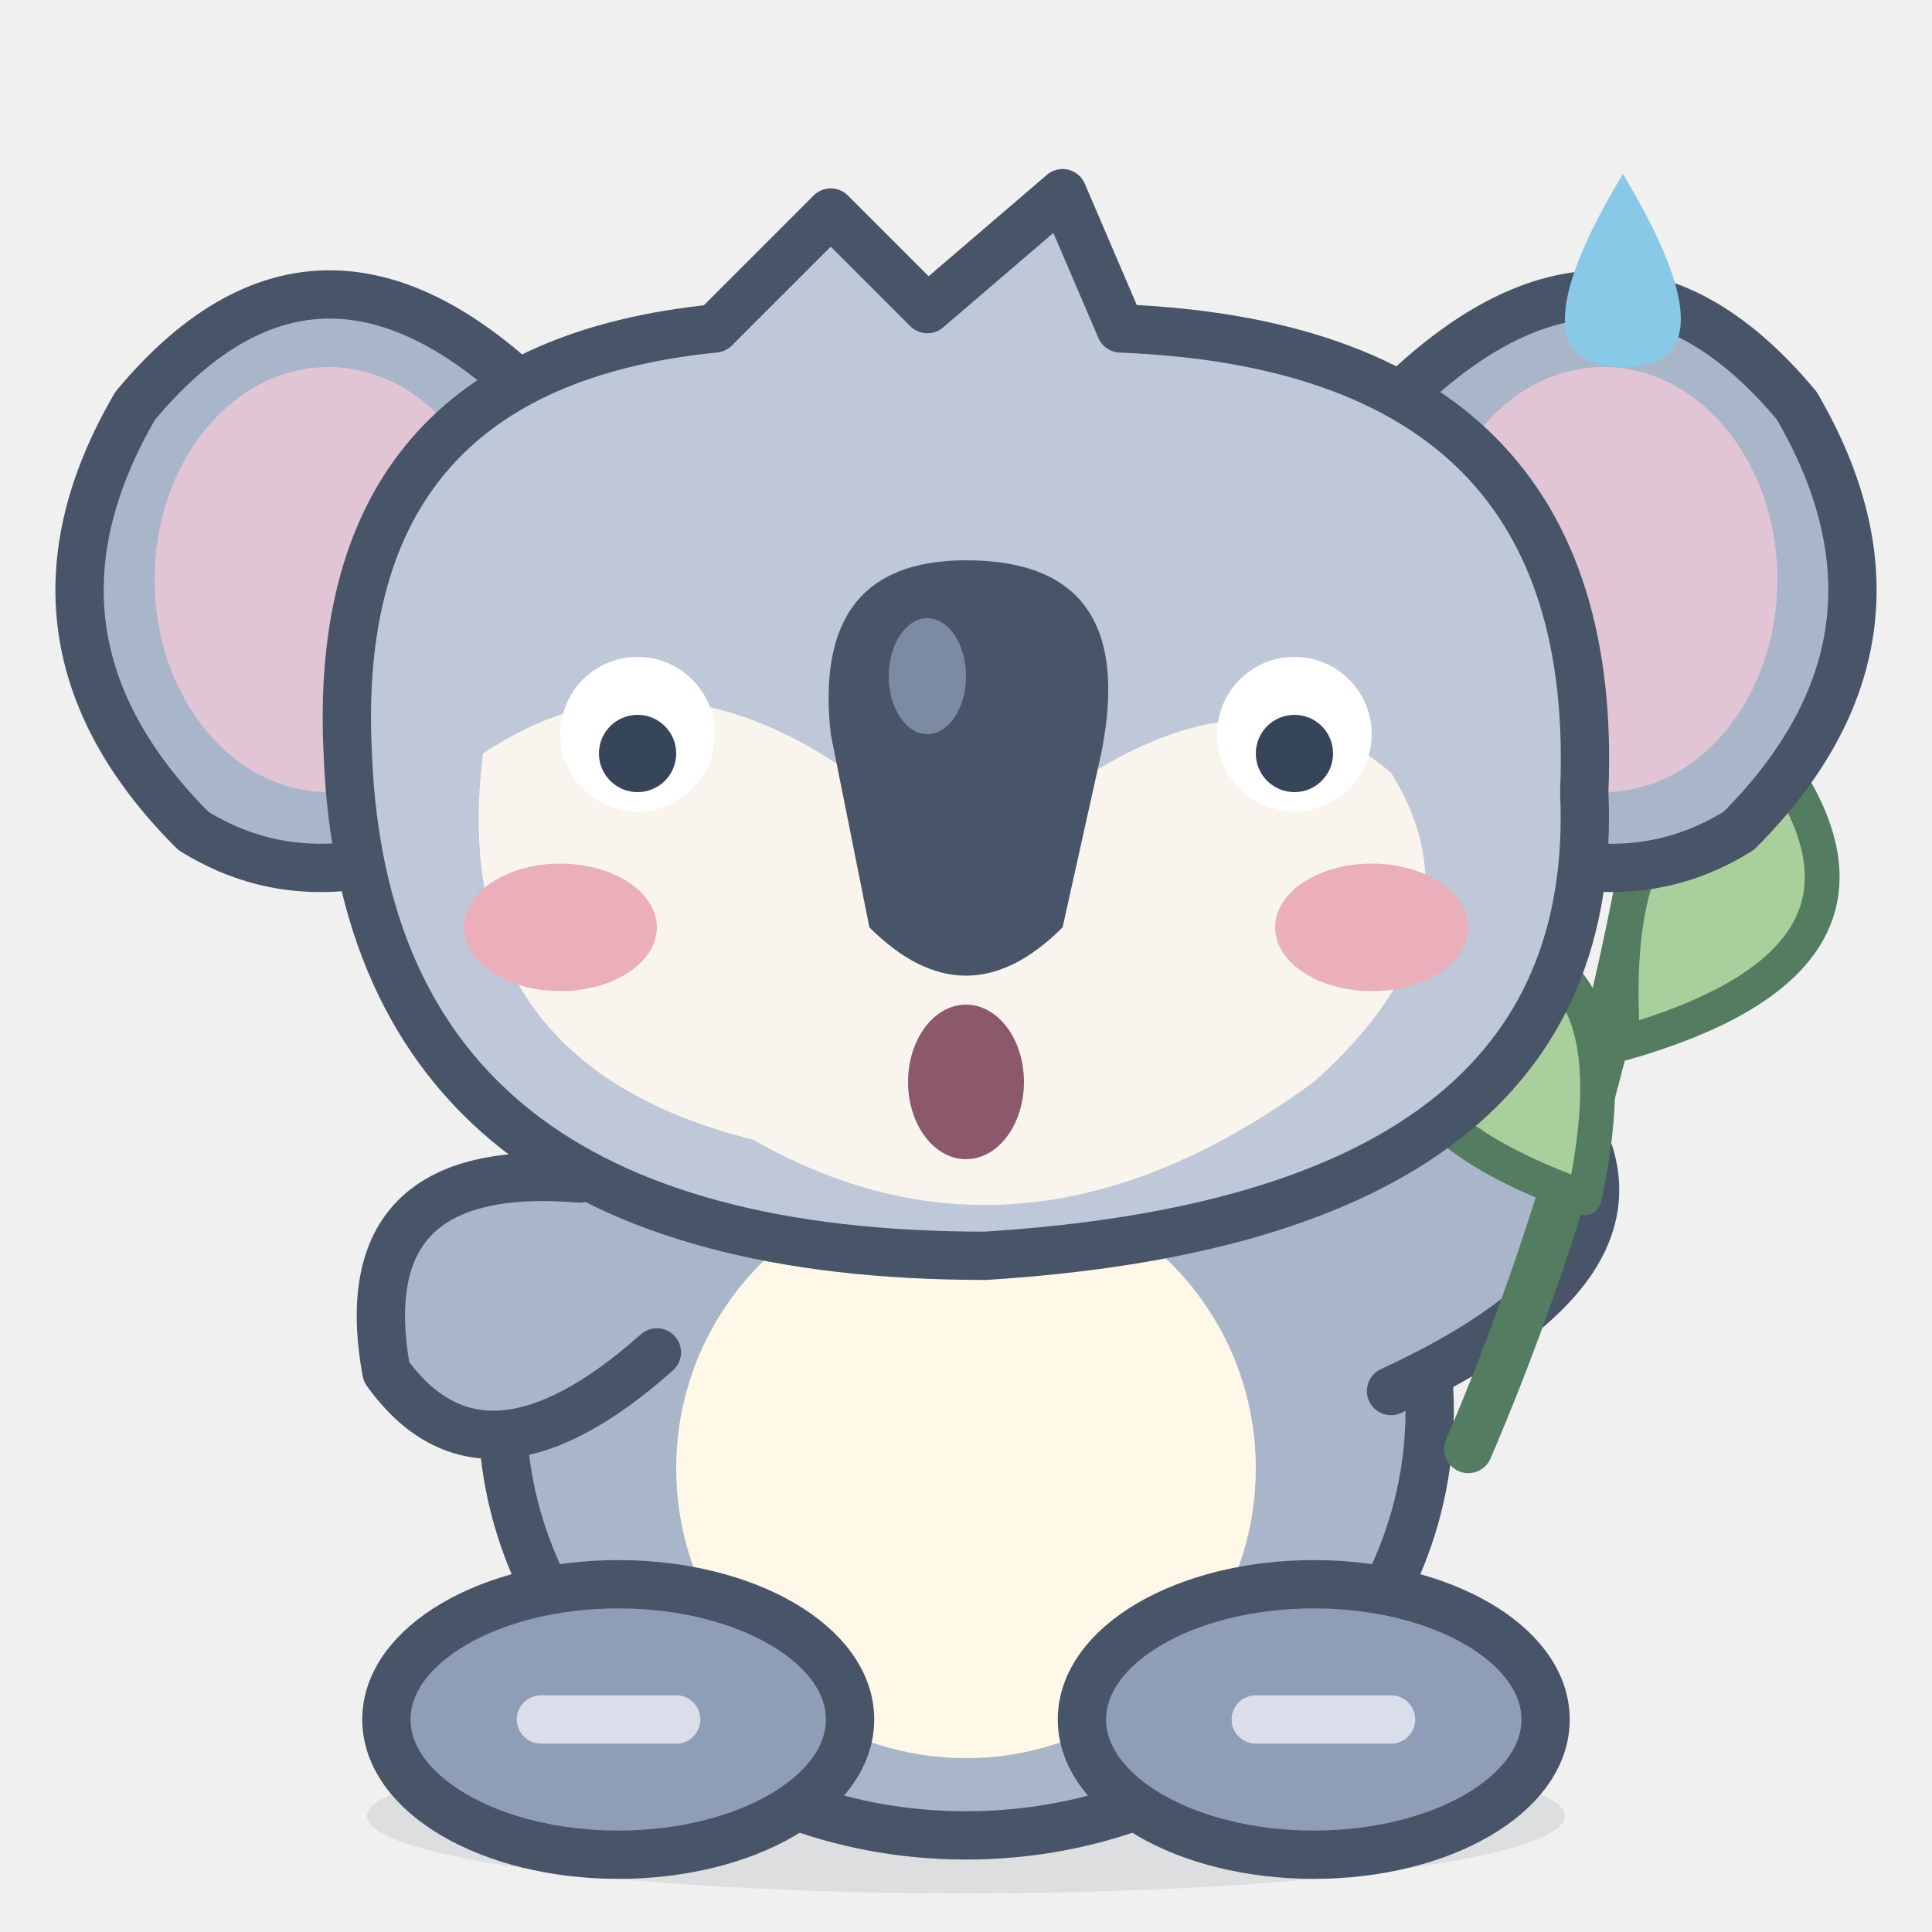
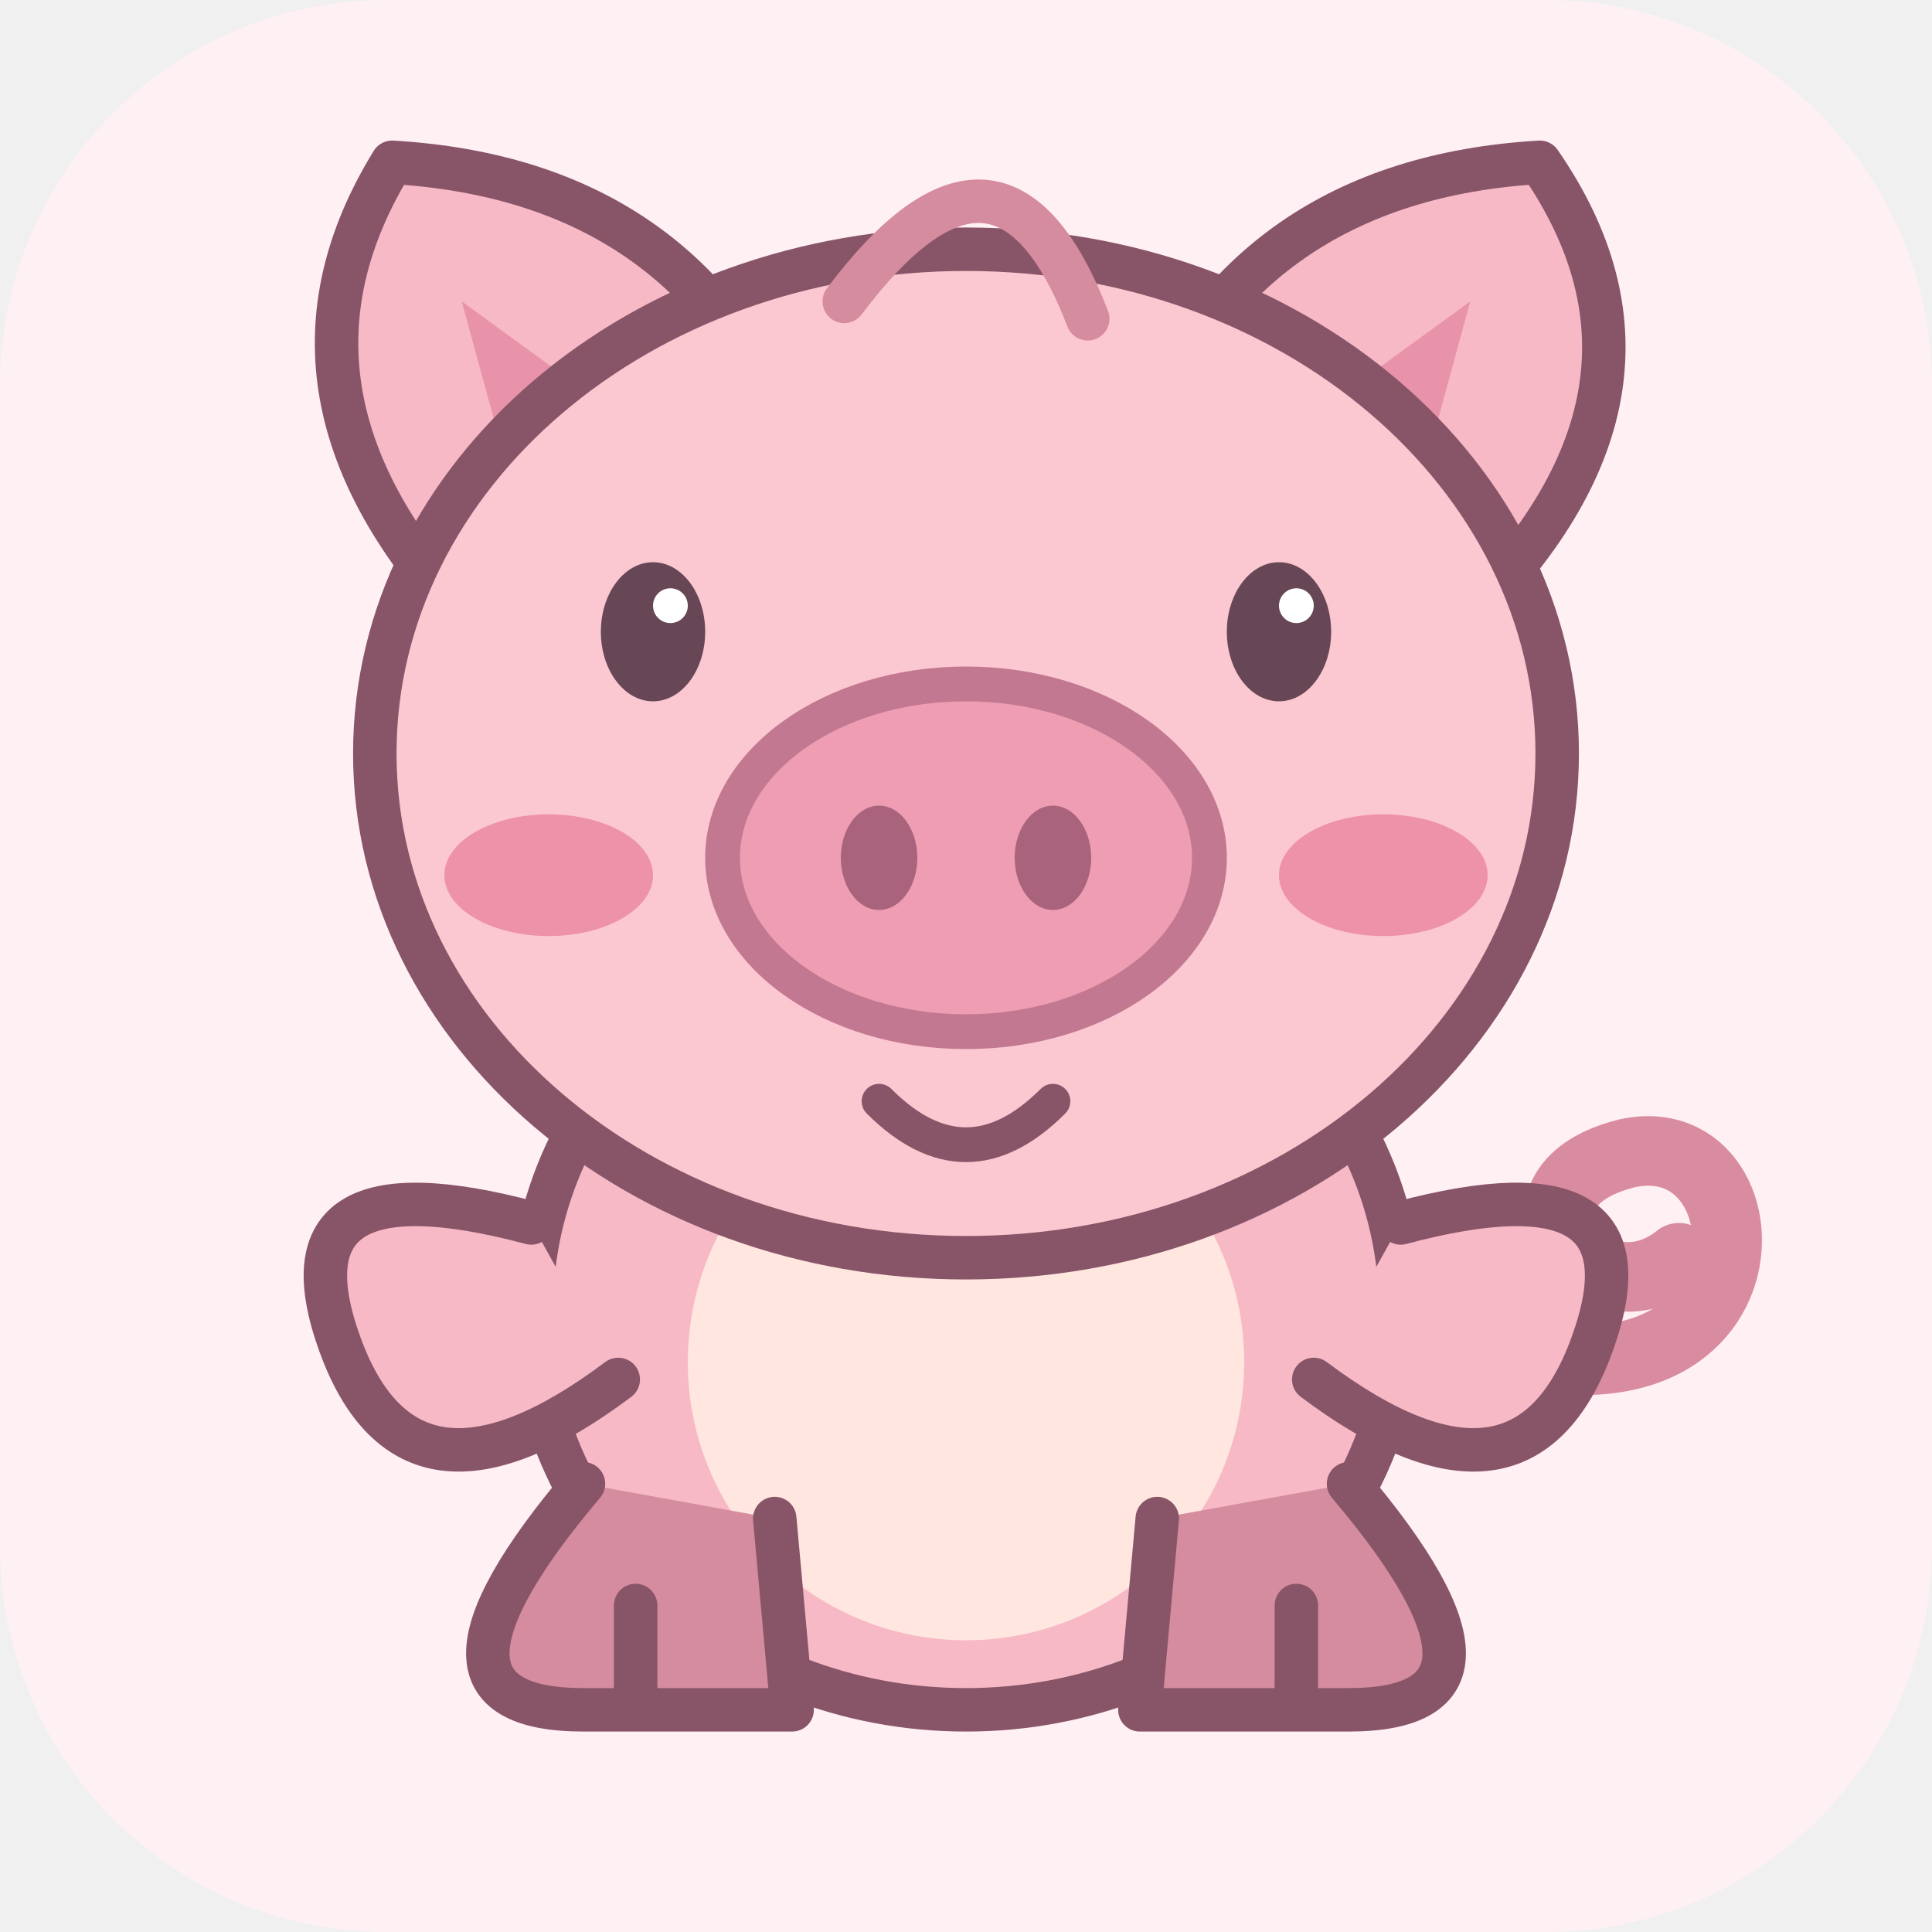
<svg xmlns="http://www.w3.org/2000/svg" width="256" height="256" viewBox="0 0 100 100">
  <defs>
    <g id="yo-body" stroke="#285841" stroke-width="2.5" stroke-linejoin="round" stroke-linecap="round">
      <ellipse cx="51" cy="94" rx="33" ry="4" fill="#285841" opacity=".12" stroke="none" />
      <path d="M66 71Q88 82 91 61Q100 83 74 86" fill="#78CE72" />
      <path d="M64 28l12-3-3 13 10 3-8 10 8 8-14 5" fill="#FF997D" />
      <path d="M39 57Q23 67 33 85Q51 96 70 81L68 55" fill="#78CE72" />
      <ellipse cx="49" cy="73" rx="14" ry="17" fill="#FFFBE4" stroke="none" />
      <path d="M33 83Q20 81 19 91Q20 96 41 94L44 87" fill="#EF9870" />
      <path d="M59 85Q65 80 73 86Q85 86 81 94H59Z" fill="#EF9870" />
      <path d="M21 91h19M61 91h18" stroke="#FFCE9E" />
      <path d="M65 62Q79 57 78 65Q76 72 68 74" fill="#78CE72" />
      <path d="M30 37Q27 14 40 12Q48 9 51 19Q57 6 65 12Q77 20 72 40L64 55H37Z" fill="#78CE72" />
      <ellipse cx="41" cy="29" rx="8" ry="13" fill="#FFFDF4" stroke="none" />
      <ellipse cx="60" cy="27" rx="8" ry="13" fill="#FFFDF4" stroke="none" />
    </g>
    <symbol id="yo" viewBox="0 0 100 100">
      <use href="#yo-body" />
      <ellipse cx="43" cy="29" rx="3.5" ry="7" fill="#253D32" />
      <ellipse cx="61" cy="27" rx="3.5" ry="7" fill="#253D32" />
      <circle cx="44" cy="26" r="1.4" fill="white" />
      <circle cx="62" cy="24" r="1.4" fill="white" />
      <g stroke="#285841" stroke-width="2.5" stroke-linecap="round">
        <path d="M65 39Q57 30 37 33Q12 32 12 48Q12 65 38 64Q60 66 68 53" fill="#86DA7B" />
        <path d="M19 42Q27 36 36 38" stroke="#B5EE9B" stroke-width="3" fill="none" />
        <ellipse cx="27" cy="46" rx="1.4" ry="2" fill="#285841" stroke="none" />
        <ellipse cx="40" cy="43" rx="1.4" ry="2" fill="#285841" stroke="none" />
        <ellipse cx="59" cy="53" rx="5" ry="3.2" fill="#F3A79A" stroke="none" />
      </g>
      <path d="M37 57Q47 61 55 56" fill="none" stroke="#285841" stroke-width="2" stroke-linecap="round" />
    </symbol>
    <symbol id="yo-head" viewBox="0 0 100 100">
      <use href="#yo-body" />
      <ellipse cx="43" cy="29" rx="3.5" ry="7" fill="#253D32" />
      <ellipse cx="61" cy="27" rx="3.5" ry="7" fill="#253D32" />
      <circle cx="44" cy="26" r="1.4" fill="white" />
      <circle cx="62" cy="24" r="1.4" fill="white" />
      <g stroke="#285841" stroke-width="2.5" stroke-linecap="round">
        <path d="M65 39Q57 30 37 33Q12 32 12 48Q12 65 38 64Q60 66 68 53" fill="#86DA7B" />
        <path d="M19 42Q27 36 36 38" stroke="#B5EE9B" stroke-width="3" fill="none" />
        <ellipse cx="27" cy="46" rx="1.4" ry="2" fill="#285841" stroke="none" />
        <ellipse cx="40" cy="43" rx="1.4" ry="2" fill="#285841" stroke="none" />
        <ellipse cx="59" cy="53" rx="5" ry="3.2" fill="#F3A79A" stroke="none" />
      </g>
      <path d="M37 57Q47 61 55 56" fill="none" stroke="#285841" stroke-width="2" stroke-linecap="round" />
    </symbol>
    <symbol id="yo-happy" viewBox="0 0 100 100">
      <use href="#yo-body" />
      <path d="M37 29q5-8 10 0M55 27q5-8 10 0" stroke="#285841" stroke-width="3" fill="none" stroke-linecap="round" />
      <g stroke="#285841" stroke-width="2.5" stroke-linecap="round">
        <path d="M65 39Q57 30 37 33Q12 32 12 48Q12 65 38 64Q60 66 68 53" fill="#86DA7B" />
        <path d="M19 42Q27 36 36 38" stroke="#B5EE9B" stroke-width="3" fill="none" />
        <ellipse cx="27" cy="46" rx="1.4" ry="2" fill="#285841" stroke="none" />
        <ellipse cx="40" cy="43" rx="1.4" ry="2" fill="#285841" stroke="none" />
        <ellipse cx="59" cy="53" rx="5" ry="3.2" fill="#F3A79A" stroke="none" />
      </g>
      <path d="M35 55Q46 72 56 55Z" fill="#864A4F" />
      <path d="M40 60q6-4 11 0" stroke="#F9ADAF" stroke-width="3" />
      <path d="M12 15v10M7 20h10M84 32v8M80 36h8" stroke="#E9AE39" stroke-width="3" stroke-linecap="round" />
    </symbol>
    <symbol id="yo-oops" viewBox="0 0 100 100">
      <use href="#yo-body" />
      <ellipse cx="43" cy="29" rx="3.5" ry="7" fill="#253D32" />
      <ellipse cx="61" cy="27" rx="3.5" ry="7" fill="#253D32" />
      <circle cx="44" cy="26" r="1.4" fill="white" />
      <circle cx="62" cy="24" r="1.4" fill="white" />
      <g stroke="#285841" stroke-width="2.5" stroke-linecap="round">
        <path d="M65 39Q57 30 37 33Q12 32 12 48Q12 65 38 64Q60 66 68 53" fill="#86DA7B" />
        <path d="M19 42Q27 36 36 38" stroke="#B5EE9B" stroke-width="3" fill="none" />
        <ellipse cx="27" cy="46" rx="1.4" ry="2" fill="#285841" stroke="none" />
        <ellipse cx="40" cy="43" rx="1.4" ry="2" fill="#285841" stroke="none" />
        <ellipse cx="59" cy="53" rx="5" ry="3.2" fill="#F3A79A" stroke="none" />
      </g>
      <ellipse cx="46" cy="57" rx="3" ry="4" fill="#864A4F" />
      <path d="M80 17q-9 13 0 13q8 0 0-13" fill="#8DCFEF" />
    </symbol>
    <g id="ko-body" stroke="#485568" stroke-width="2.5" stroke-linecap="round" stroke-linejoin="round">
      <ellipse cx="50" cy="94" rx="31" ry="4" fill="#485568" opacity=".12" stroke="none" />
      <ellipse cx="50" cy="73" rx="24" ry="22" fill="#A9B6C9" />
      <ellipse cx="50" cy="76" rx="15" ry="15" fill="#FFF8E9" stroke="none" />
      <ellipse cx="32" cy="89" rx="12" ry="7" fill="#8F9EB6" />
      <ellipse cx="68" cy="89" rx="12" ry="7" fill="#8F9EB6" />
      <path d="M28 89h7M65 89h7" stroke="#DADEEB" />
      <path d="M30 61Q18 60 20 71Q25 78 34 70" fill="#A9B6C9" />
      <path d="M68 61Q78 52 82 59Q85 66 72 72" fill="#A9B6C9" />
      <path d="M76 75Q82 61 85 45" stroke="#537C61" />
      <path d="M82 62Q68 57 75 49Q85 48 82 62M84 54Q83 39 93 41Q98 50 84 54" fill="#A9CF9C" stroke="#537C61" stroke-width="1.8" />
      <path d="M29 22Q17 9 7 21Q0 33 10 43Q18 48 29 40M71 22Q83 9 93 21Q100 33 90 43Q82 48 71 40" fill="#A9B6C9" />
      <ellipse cx="17" cy="30" rx="9" ry="11" fill="#E1C5D5" stroke="none" />
      <ellipse cx="83" cy="30" rx="9" ry="11" fill="#E1C5D5" stroke="none" />
      <path d="M18 39Q17 19 37 17L43 11L48 16L55 10L58 17Q83 18 82 41Q83 63 51 65Q19 65 18 39Z" fill="#BEC8D8" />
      <path d="M25 39Q23 55 39 59Q53 67 68 56Q77 48 72 40Q65 34 55 41Q49 43 44 40Q34 33 25 39" fill="#F9F5EE" stroke="none" />
      <ellipse cx="29" cy="48" rx="5" ry="3.3" fill="#EBAFBC" stroke="none" />
      <ellipse cx="71" cy="48" rx="5" ry="3.3" fill="#EBAFBC" stroke="none" />
      <path d="M43 38Q42 29 50 29Q59 29 57 39L55 48Q50 53 45 48Z" fill="#485568" stroke="none" />
      <ellipse cx="48" cy="35" rx="2" ry="3" fill="#7C8BA2" stroke="none" />
    </g>
    <symbol id="ko" viewBox="0 0 100 100">
      <use href="#ko-body" />
      <g class="mascot-eyes" fill="#364559">
        <ellipse cx="33" cy="38" rx="3" ry="4" />
        <ellipse cx="67" cy="38" rx="3" ry="4" />
        <circle cx="34" cy="36.5" r="1" fill="white" />
        <circle cx="68" cy="36.5" r="1" fill="white" />
      </g>
      <path d="M45 55Q50 60 55 55" fill="none" stroke="#485568" stroke-width="2" stroke-linecap="round" />
    </symbol>
    <symbol id="ko-head" viewBox="0 0 100 100">
      <use href="#ko" />
    </symbol>
    <g id="pig-body" stroke="#885568" stroke-width="2.5" stroke-linecap="round" stroke-linejoin="round">
      <path d="M77 73c20 8 20-12 11-10-8 2-2 10 3 6" fill="none" stroke="#D98C9F" stroke-width="4" />
      <ellipse cx="50" cy="72" rx="25" ry="23" fill="#F7B9C6" />
      <ellipse cx="50" cy="75" rx="16" ry="16" fill="#FFE6DF" stroke="none" />
      <path d="M28 82q-11 13 0 13h12l-1-11M61 84l-1 11h12q11 0 0-13" fill="#D58C9E" />
      <path d="M31 89v5M69 89v5" fill="none" />
      <path d="M25 67q-15-4-11 7t16 2M75 67q15-4 11 7t-16 2" fill="#F7B9C6" />
      <path d="M21 32Q9 19 17 6q17 1 23 16M60 22Q66 7 83 6q9 13-4 26" fill="#F7B9C6" />
      <path d="M24 25l-3-11 11 8M68 22l11-8-3 11" fill="#E893AA" stroke="none" />
      <ellipse cx="50" cy="40" rx="34" ry="29" fill="#FBC7D0" />
      <path d="M43 14q9-12 14 1" fill="none" stroke="#D58C9E" />
      <ellipse cx="26" cy="47" rx="6" ry="3.5" fill="#EE92A9" stroke="none" />
      <ellipse cx="74" cy="47" rx="6" ry="3.5" fill="#EE92A9" stroke="none" />
      <ellipse cx="50" cy="46" rx="14" ry="10" fill="#EE9DB2" stroke="#C27891" stroke-width="2" />
      <ellipse cx="45" cy="46" rx="2.2" ry="3" fill="#A9637D" stroke="none" />
      <ellipse cx="55" cy="46" rx="2.2" ry="3" fill="#A9637D" stroke="none" />
    </g>
    <symbol id="pig" viewBox="0 0 100 100">
      <use href="#pig-body" />
      <g class="mascot-eyes" fill="#674756">
        <ellipse cx="32" cy="33" rx="3" ry="4" />
        <ellipse cx="68" cy="33" rx="3" ry="4" />
        <circle cx="33" cy="31.5" r="1" fill="white" />
        <circle cx="69" cy="31.5" r="1" fill="white" />
      </g>
      <path d="M45 60q5 5 10 0" fill="none" stroke="#885568" stroke-width="2" stroke-linecap="round" />
    </symbol>
    <symbol id="pig-head" viewBox="0 0 100 100">
      <use href="#pig" />
    </symbol>
    <symbol id="pig-happy" viewBox="0 0 100 100">
      <use href="#pig-body" />
      <path d="M28 34q4-7 8 0M64 34q4-7 8 0" fill="none" stroke="#674756" stroke-width="2.5" stroke-linecap="round" />
      <path d="M44 58q6 14 12 0Z" fill="#885568" />
      <path d="M48 62h4" stroke="#F7ADC0" stroke-width="3" stroke-linecap="round" />
      <path d="M7 38c-7-7-8 4 0 8 8-4 7-15 0-8M92 18c-7-7-8 4 0 8 8-4 7-15 0-8" fill="#E784A4" />
    </symbol>
    <symbol id="pig-oops" viewBox="0 0 100 100">
      <use href="#pig-body" />
      <circle cx="32" cy="33" r="4" fill="white" />
      <circle cx="68" cy="33" r="4" fill="white" />
      <circle cx="32" cy="34" r="2" fill="#674756" />
      <circle cx="68" cy="34" r="2" fill="#674756" />
      <ellipse cx="50" cy="61" rx="3" ry="4" fill="#885568" />
      <path d="M89 27q-6 10 0 10q6 0 0-10" fill="#88C9E7" />
    </symbol>
    <symbol id="ko-happy" viewBox="0 0 100 100">
      <use href="#ko-body" />
      <path d="M29 39q4-7 8 0M63 39q4-7 8 0" fill="none" stroke="#485568" stroke-width="2.5" stroke-linecap="round" />
      <path d="M43 53Q50 68 57 53Z" fill="#8B596B" />
      <path d="M47 58q3-2 6 0" fill="none" stroke="#F1ABB9" stroke-width="3" />
      <path d="M9 56v8M5 60h8M90 10v8M86 14h8" stroke="#D5AB49" stroke-width="2.5" stroke-linecap="round" />
    </symbol>
    <symbol id="ko-oops" viewBox="0 0 100 100">
      <use href="#ko-body" />
      <circle cx="33" cy="38" r="4" fill="white" />
      <circle cx="67" cy="38" r="4" fill="white" />
      <circle cx="33" cy="39" r="2" fill="#364559" />
      <circle cx="67" cy="39" r="2" fill="#364559" />
      <ellipse cx="50" cy="56" rx="3" ry="4" fill="#8B596B" />
      <path d="M84 9q-6 10 0 10q6 0 0-10" fill="#88C9E7" />
    </symbol>
    <symbol id="egg" viewBox="0 0 100 100">
      <path d="M50 12 C 30 12, 22 40, 22 58 C 22 78, 34 90, 50 90 C 66 90, 78 78, 78 58 C 78 40, 70 12, 50 12 Z" fill="#FFFDF7" stroke="#8FA394" stroke-width="3" />
      <circle cx="40" cy="40" r="5" fill="#7FCB85" />
      <circle cx="58" cy="52" r="6" fill="#7FCB85" />
      <circle cx="42" cy="66" r="4.5" fill="#7FCB85" />
      <circle cx="60" cy="30" r="3.5" fill="#7FCB85" />
    </symbol>
    <symbol id="xmark" viewBox="0 0 100 100">
      <path d="M22 22 L78 78 M78 22 L22 78" stroke="#2B3A2E" stroke-width="14" stroke-linecap="round" />
    </symbol>
    <symbol id="i-undo" viewBox="0 0 24 24">
      <path d="M9 14 4 9l5-5" fill="none" stroke="currentColor" stroke-width="2.4" stroke-linecap="round" stroke-linejoin="round" />
      <path d="M4 9h9.5a5.5 5.5 0 0 1 0 11H11" fill="none" stroke="currentColor" stroke-width="2.4" stroke-linecap="round" />
    </symbol>
    <symbol id="i-bulb" viewBox="0 0 24 24">
      <path d="M9 18h6M10 21h4" stroke="currentColor" stroke-width="2.4" stroke-linecap="round" />
      <path d="M12 3a6.5 6.5 0 0 0-3.8 11.8c.5.4.8 1 .8 1.7V17h6v-.5c0-.7.3-1.3.8-1.7A6.5 6.5 0 0 0 12 3Z" fill="none" stroke="currentColor" stroke-width="2.4" stroke-linejoin="round" />
    </symbol>
    <symbol id="i-clear" viewBox="0 0 24 24">
      <path d="M4 12a8 8 0 1 0 2.3-5.7" fill="none" stroke="currentColor" stroke-width="2.4" stroke-linecap="round" />
      <path d="M6 3v4h4" fill="none" stroke="currentColor" stroke-width="2.4" stroke-linecap="round" stroke-linejoin="round" />
    </symbol>
    <symbol id="i-next" viewBox="0 0 24 24">
      <path d="M5 12h13M13 6l6 6-6 6" fill="none" stroke="currentColor" stroke-width="2.6" stroke-linecap="round" stroke-linejoin="round" />
    </symbol>
    <symbol id="i-gear" viewBox="0 0 24 24">
      <circle cx="12" cy="12" r="3.2" fill="none" stroke="currentColor" stroke-width="2.2" />
      <path d="M12 2.5v3M12 18.5v3M2.5 12h3M18.5 12h3M5.3 5.3l2.1 2.1M16.6 16.6l2.1 2.1M5.3 18.7l2.1-2.1M16.6 7.4l2.1-2.1" stroke="currentColor" stroke-width="2.2" stroke-linecap="round" />
    </symbol>
    <symbol id="i-help" viewBox="0 0 24 24">
      <circle cx="12" cy="12" r="9.5" fill="none" stroke="currentColor" stroke-width="2.2" />
      <path d="M9.5 9.5a2.5 2.5 0 1 1 3.5 2.3c-.7.4-1 .9-1 1.7" fill="none" stroke="currentColor" stroke-width="2.2" stroke-linecap="round" />
      <circle cx="12" cy="17" r="1.3" fill="currentColor" />
    </symbol>
    <symbol id="i-share" viewBox="0 0 24 24">
      <path d="M12 3v12M8 7l4-4 4 4" fill="none" stroke="currentColor" stroke-width="2.4" stroke-linecap="round" stroke-linejoin="round" />
      <path d="M5 12v7a1 1 0 0 0 1 1h12a1 1 0 0 0 1-1v-7" fill="none" stroke="currentColor" stroke-width="2.4" stroke-linecap="round" />
    </symbol>
    <symbol id="i-flame" viewBox="0 0 24 24">
      <path d="M12 22c4.4 0 7-2.8 7-6.6 0-3.2-2-5.3-3.4-7.2-.5 1.4-1.3 2.3-2.4 2.6.3-3-1-6.3-3.6-7.8.2 2.6-1 4.4-2.4 6.2C5.9 10.9 5 12.7 5 15.4 5 19.2 7.6 22 12 22Z" fill="currentColor" />
    </symbol>
  </defs>
-   <g transform="">
-     <use href="#ko-oops" />
+   <rect width="100" height="100" rx="20" fill="#FFF0F4" />
+   <g transform="translate(5 3) scale(.9)">
+     <use href="#pig" />
  </g>
</svg>
